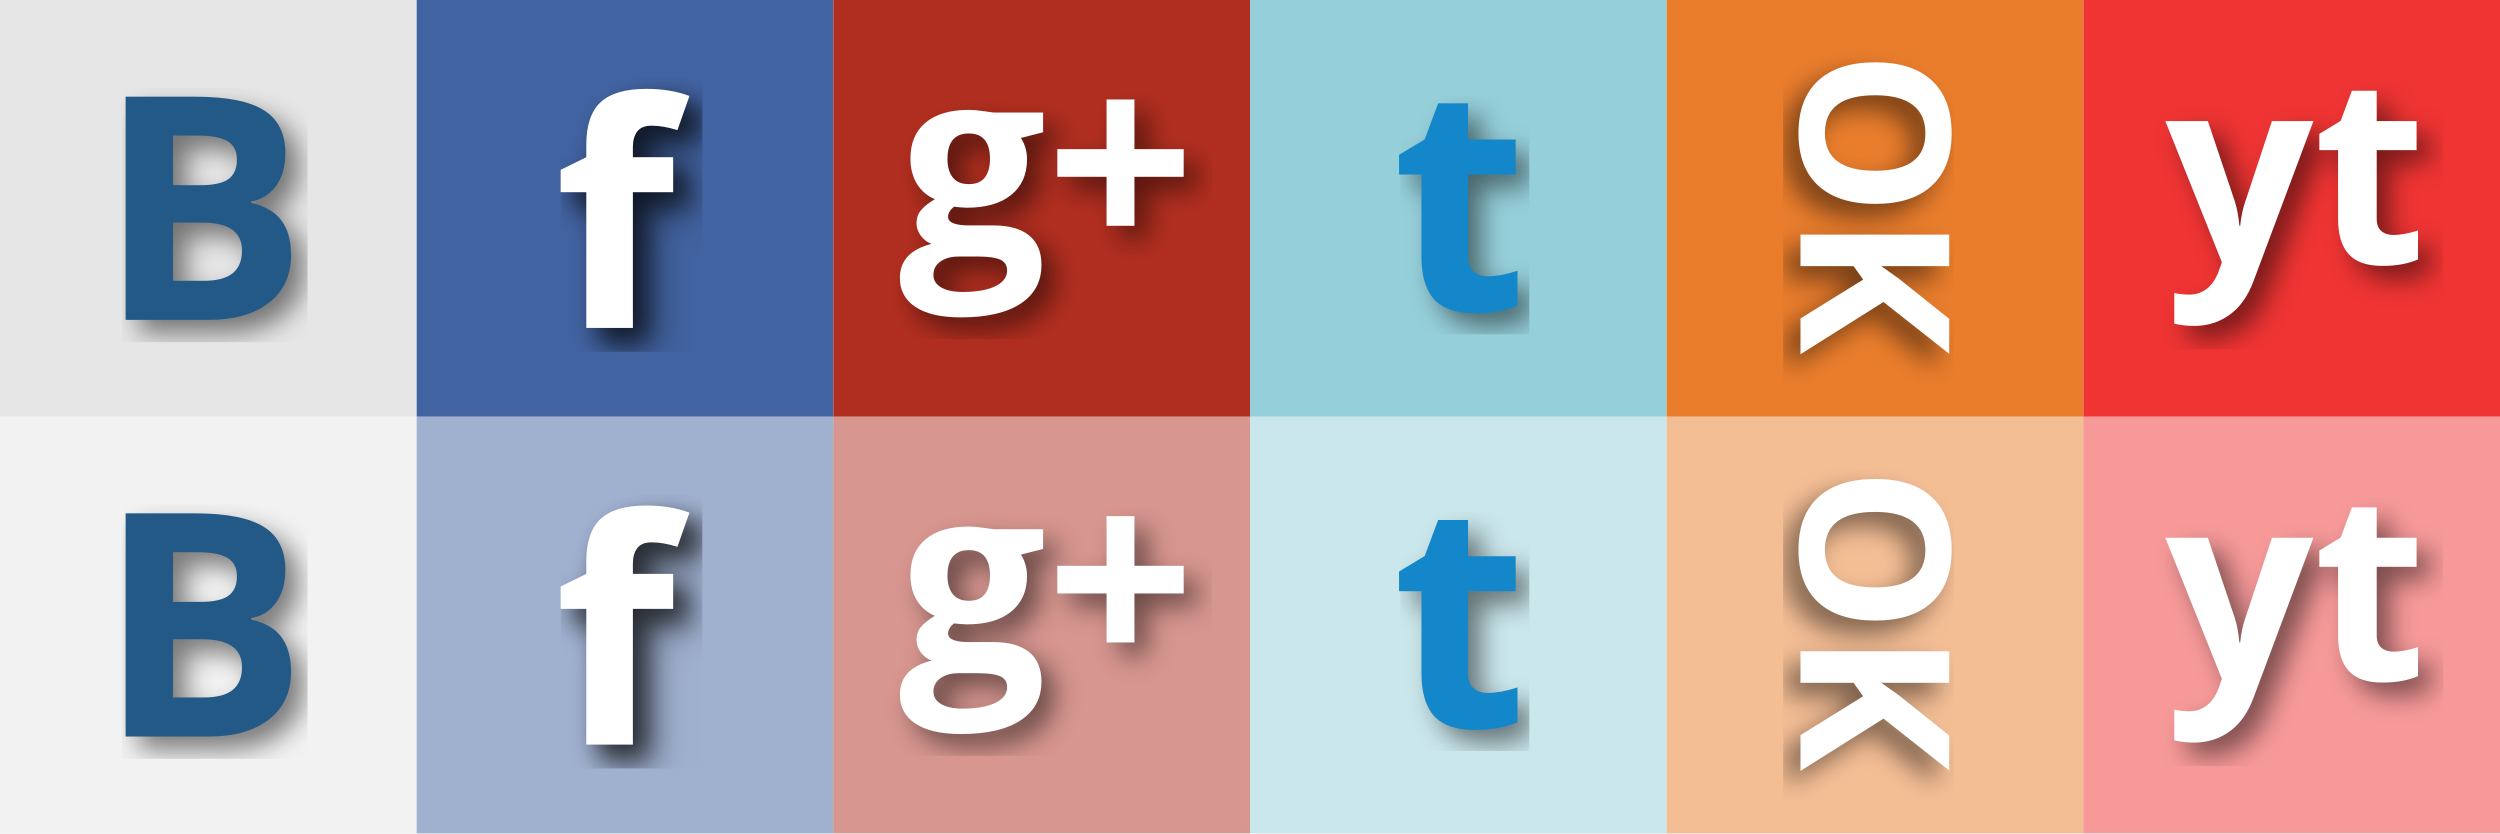
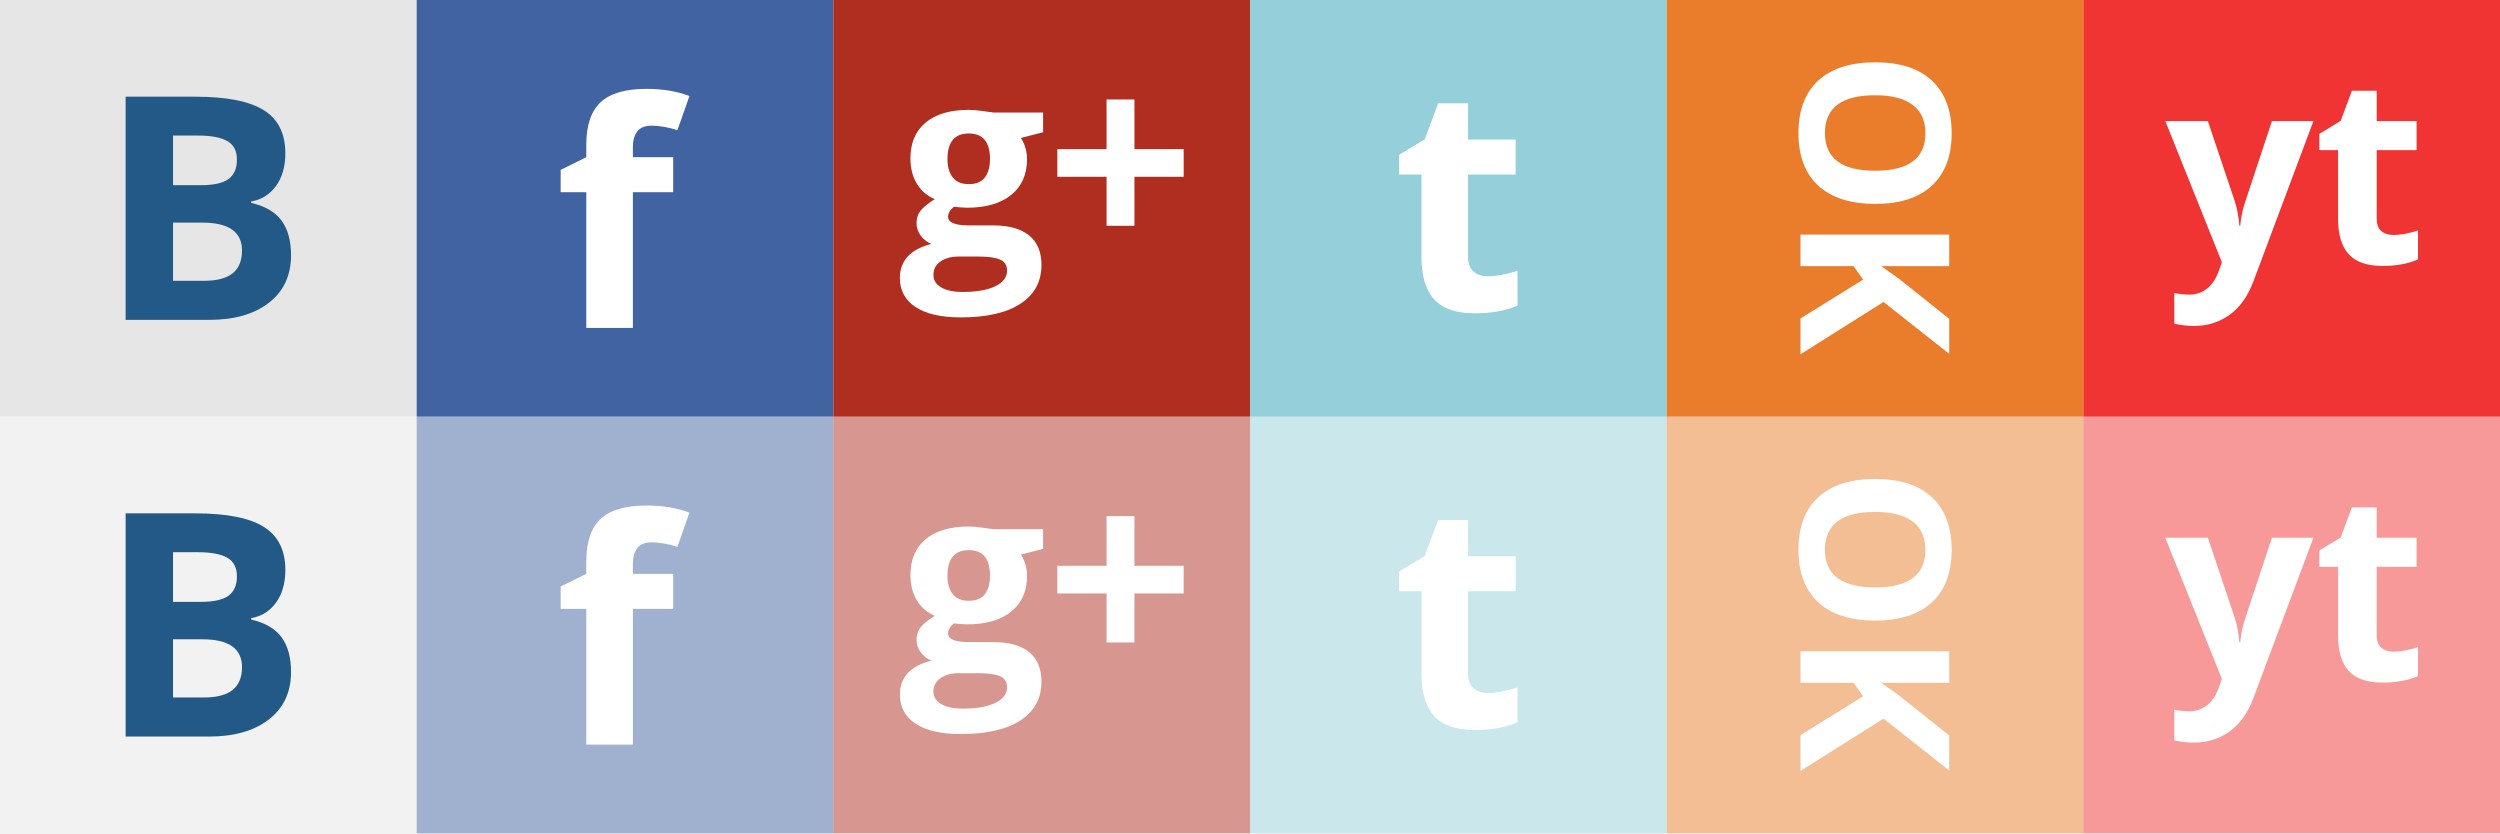
<svg xmlns="http://www.w3.org/2000/svg" width="192" height="64" id="svg2" version="1.1">
  <defs id="defs4">
    <filter id="filter4038" style="color-interpolation-filters:sRGB;">
      <feFlood id="feFlood4040" flood-opacity="0.5" flood-color="rgb(0,0,0)" result="flood" />
      <feComposite id="feComposite4042" in2="SourceGraphic" in="flood" operator="in" result="composite1" />
      <feGaussianBlur id="feGaussianBlur4044" in="composite" stdDeviation="2" result="blur" />
      <feOffset id="feOffset4046" dx="2" dy="2" result="offset" />
      <feComposite id="feComposite4048" in2="offset" in="SourceGraphic" operator="over" result="composite2" />
    </filter>
    <filter id="filter4050" style="color-interpolation-filters:sRGB;">
      <feFlood id="feFlood4052" flood-opacity="0.5" flood-color="rgb(0,0,0)" result="flood" />
      <feComposite id="feComposite4054" in2="SourceGraphic" in="flood" operator="in" result="composite1" />
      <feGaussianBlur id="feGaussianBlur4056" in="composite" stdDeviation="2" result="blur" />
      <feOffset id="feOffset4058" dx="2" dy="2" result="offset" />
      <feComposite id="feComposite4060" in2="offset" in="SourceGraphic" operator="over" result="composite2" />
    </filter>
    <filter id="filter4062" style="color-interpolation-filters:sRGB;">
      <feFlood id="feFlood4064" flood-opacity="0.5" flood-color="rgb(0,0,0)" result="flood" />
      <feComposite id="feComposite4066" in2="SourceGraphic" in="flood" operator="in" result="composite1" />
      <feGaussianBlur id="feGaussianBlur4068" in="composite" stdDeviation="2" result="blur" />
      <feOffset id="feOffset4070" dx="2" dy="2" result="offset" />
      <feComposite id="feComposite4072" in2="offset" in="SourceGraphic" operator="over" result="composite2" />
    </filter>
    <filter id="filter4074" style="color-interpolation-filters:sRGB;">
      <feFlood id="feFlood4076" flood-opacity="0.5" flood-color="rgb(0,0,0)" result="flood" />
      <feComposite id="feComposite4078" in2="SourceGraphic" in="flood" operator="in" result="composite1" />
      <feGaussianBlur id="feGaussianBlur4080" in="composite" stdDeviation="2" result="blur" />
      <feOffset id="feOffset4082" dx="2" dy="2" result="offset" />
      <feComposite id="feComposite4084" in2="offset" in="SourceGraphic" operator="over" result="composite2" />
    </filter>
    <filter id="filter4128" style="color-interpolation-filters:sRGB;">
      <feFlood id="feFlood4130" flood-opacity="0.5" flood-color="rgb(0,0,0)" result="flood" />
      <feComposite id="feComposite4132" in2="SourceGraphic" in="flood" operator="in" result="composite1" />
      <feGaussianBlur id="feGaussianBlur4134" in="composite" stdDeviation="1" result="blur" />
      <feOffset id="feOffset4136" dx="1" dy="1" result="offset" />
      <feComposite id="feComposite4138" in2="offset" in="SourceGraphic" operator="over" result="composite2" />
    </filter>
    <filter id="filter4140" style="color-interpolation-filters:sRGB;">
      <feFlood id="feFlood4142" flood-opacity="0.5" flood-color="rgb(0,0,0)" result="flood" />
      <feComposite id="feComposite4144" in2="SourceGraphic" in="flood" operator="in" result="composite1" />
      <feGaussianBlur id="feGaussianBlur4146" in="composite" stdDeviation="1" result="blur" />
      <feOffset id="feOffset4148" dx="1" dy="1" result="offset" />
      <feComposite id="feComposite4150" in2="offset" in="SourceGraphic" operator="over" result="composite2" />
    </filter>
    <filter id="filter4152" style="color-interpolation-filters:sRGB;">
      <feFlood id="feFlood4154" flood-opacity="0.5" flood-color="rgb(0,0,0)" result="flood" />
      <feComposite id="feComposite4156" in2="SourceGraphic" in="flood" operator="in" result="composite1" />
      <feGaussianBlur id="feGaussianBlur4158" in="composite" stdDeviation="1" result="blur" />
      <feOffset id="feOffset4160" dx="1" dy="1" result="offset" />
      <feComposite id="feComposite4162" in2="offset" in="SourceGraphic" operator="over" result="composite2" />
    </filter>
    <filter id="filter4170" style="color-interpolation-filters:sRGB;">
      <feFlood id="feFlood4172" flood-opacity="0.5" flood-color="rgb(0,0,0)" result="flood" />
      <feComposite id="feComposite4174" in2="SourceGraphic" in="flood" operator="in" result="composite1" />
      <feGaussianBlur id="feGaussianBlur4176" in="composite" stdDeviation="1" result="blur" />
      <feOffset id="feOffset4178" dx="1" dy="1" result="offset" />
      <feComposite id="feComposite4180" in2="offset" in="SourceGraphic" operator="over" result="fbSourceGraphic" />
      <feColorMatrix result="fbSourceGraphicAlpha" in="fbSourceGraphic" values="0 0 0 -1 0 0 0 0 -1 0 0 0 0 -1 0 0 0 0 1 0" id="feColorMatrix4216" />
      <feFlood id="feFlood4218" flood-opacity="0.5" flood-color="rgb(0,0,0)" result="flood" in="fbSourceGraphic" />
      <feComposite id="feComposite4220" in2="fbSourceGraphic" in="flood" operator="in" result="composite1" />
      <feGaussianBlur id="feGaussianBlur4222" in="composite" stdDeviation="1" result="blur" />
      <feOffset id="feOffset4224" dx="1" dy="1" result="offset" />
      <feComposite id="feComposite4226" in2="offset" in="fbSourceGraphic" operator="over" result="composite2" />
    </filter>
    <filter id="filter4204" style="color-interpolation-filters:sRGB;">
      <feFlood id="feFlood4206" flood-opacity="0.5" flood-color="rgb(0,0,0)" result="flood" />
      <feComposite id="feComposite4208" in2="SourceGraphic" in="flood" operator="in" result="composite1" />
      <feGaussianBlur id="feGaussianBlur4210" in="composite" stdDeviation="1" result="blur" />
      <feOffset id="feOffset4212" dx="1" dy="1" result="offset" />
      <feComposite id="feComposite4214" in2="offset" in="SourceGraphic" operator="over" result="composite2" />
    </filter>
    <filter id="filter4228" style="color-interpolation-filters:sRGB;">
      <feFlood id="feFlood4230" flood-opacity="0.5" flood-color="rgb(0,0,0)" result="flood" />
      <feComposite id="feComposite4232" in2="SourceGraphic" in="flood" operator="in" result="composite1" />
      <feGaussianBlur id="feGaussianBlur4234" in="composite" stdDeviation="1" result="blur" />
      <feOffset id="feOffset4236" dx="1" dy="1" result="offset" />
      <feComposite id="feComposite4238" in2="offset" in="SourceGraphic" operator="over" result="composite2" />
    </filter>
    <filter color-interpolation-filters="sRGB" id="filter4128-5">
      <feFlood id="feFlood4130-3" flood-opacity="0.5" flood-color="rgb(0,0,0)" result="flood" />
      <feComposite id="feComposite4132-2" in2="SourceGraphic" in="flood" operator="in" result="composite1" />
      <feGaussianBlur id="feGaussianBlur4134-1" stdDeviation="1" result="blur" />
      <feOffset id="feOffset4136-3" dx="1" dy="1" result="offset" />
      <feComposite id="feComposite4138-1" in2="offset" in="SourceGraphic" operator="over" result="composite2" />
    </filter>
    <filter color-interpolation-filters="sRGB" id="filter4140-2">
      <feFlood id="feFlood4142-7" flood-opacity="0.5" flood-color="rgb(0,0,0)" result="flood" />
      <feComposite id="feComposite4144-5" in2="SourceGraphic" in="flood" operator="in" result="composite1" />
      <feGaussianBlur id="feGaussianBlur4146-8" stdDeviation="1" result="blur" />
      <feOffset id="feOffset4148-5" dx="1" dy="1" result="offset" />
      <feComposite id="feComposite4150-5" in2="offset" in="SourceGraphic" operator="over" result="composite2" />
    </filter>
    <filter color-interpolation-filters="sRGB" id="filter4152-1">
      <feFlood id="feFlood4154-5" flood-opacity="0.5" flood-color="rgb(0,0,0)" result="flood" />
      <feComposite id="feComposite4156-2" in2="SourceGraphic" in="flood" operator="in" result="composite1" />
      <feGaussianBlur id="feGaussianBlur4158-8" stdDeviation="1" result="blur" />
      <feOffset id="feOffset4160-4" dx="1" dy="1" result="offset" />
      <feComposite id="feComposite4162-5" in2="offset" in="SourceGraphic" operator="over" result="composite2" />
    </filter>
    <filter color-interpolation-filters="sRGB" id="filter4204-1">
      <feFlood id="feFlood4206-7" flood-opacity="0.5" flood-color="rgb(0,0,0)" result="flood" />
      <feComposite id="feComposite4208-8" in2="SourceGraphic" in="flood" operator="in" result="composite1" />
      <feGaussianBlur id="feGaussianBlur4210-2" stdDeviation="1" result="blur" />
      <feOffset id="feOffset4212-6" dx="1" dy="1" result="offset" />
      <feComposite id="feComposite4214-7" in2="offset" in="SourceGraphic" operator="over" result="composite2" />
    </filter>
    <filter color-interpolation-filters="sRGB" id="filter4170-5">
      <feFlood id="feFlood4172-2" flood-opacity="0.5" flood-color="rgb(0,0,0)" result="flood" />
      <feComposite id="feComposite4174-1" in2="SourceGraphic" in="flood" operator="in" result="composite1" />
      <feGaussianBlur id="feGaussianBlur4176-0" stdDeviation="1" result="blur" />
      <feOffset id="feOffset4178-1" dx="1" dy="1" result="offset" />
      <feComposite id="feComposite4180-9" in2="offset" in="SourceGraphic" operator="over" result="fbSourceGraphic" />
      <feColorMatrix result="fbSourceGraphicAlpha" in="fbSourceGraphic" values="0 0 0 -1 0 0 0 0 -1 0 0 0 0 -1 0 0 0 0 1 0" id="feColorMatrix4216-8" />
      <feFlood id="feFlood4218-8" flood-opacity="0.5" flood-color="rgb(0,0,0)" result="flood" in="fbSourceGraphic" />
      <feComposite id="feComposite4220-2" in2="fbSourceGraphic" in="flood" operator="in" result="composite1" />
      <feGaussianBlur id="feGaussianBlur4222-3" stdDeviation="1" result="blur" />
      <feOffset id="feOffset4224-9" dx="1" dy="1" result="offset" />
      <feComposite id="feComposite4226-5" in2="offset" in="fbSourceGraphic" operator="over" result="composite2" />
    </filter>
    <filter color-interpolation-filters="sRGB" id="filter4228-4">
      <feFlood id="feFlood4230-3" flood-opacity="0.5" flood-color="rgb(0,0,0)" result="flood" />
      <feComposite id="feComposite4232-3" in2="SourceGraphic" in="flood" operator="in" result="composite1" />
      <feGaussianBlur id="feGaussianBlur4234-1" stdDeviation="1" result="blur" />
      <feOffset id="feOffset4236-1" dx="1" dy="1" result="offset" />
      <feComposite id="feComposite4238-0" in2="offset" in="SourceGraphic" operator="over" result="composite2" />
    </filter>
  </defs>
  <g id="layer1" transform="translate(0,-988.3622)" style="display:inline">
    <rect style="fill:#ffffff;fill-opacity:1;stroke:none" id="rect4240" width="192" height="64" x="0" y="0" transform="translate(0,988.3622)" />
  </g>
  <g id="layer2" style="display:inline">
    <rect style="fill:#e6e6e6;fill-opacity:1;stroke:none" id="rect3027" width="32" height="32" x="0" y="0" />
    <rect style="fill:#4263a1;fill-opacity:1;stroke:none" id="rect3029" width="32" height="32" x="32" y="0" />
    <rect style="fill:#95cfda;fill-opacity:1;stroke:none" id="rect3031" width="32" height="32" x="96" y="0" />
    <rect style="fill:#b02e1f;fill-opacity:1;stroke:none" id="rect3037" width="32" height="32" x="64" y="0" />
    <rect style="fill:#e97d2c;fill-opacity:1;stroke:none" id="rect3039" width="32" height="32" x="128" y="0" />
    <rect style="fill:#ef3433;fill-opacity:1;stroke:none" id="rect3853" width="32" height="32" x="160" y="0" />
-     <text xml:space="preserve" style="font-size:144px;font-style:normal;font-variant:normal;font-weight:normal;font-stretch:normal;line-height:125%;letter-spacing:0px;word-spacing:0px;fill:#235987;fill-opacity:1;stroke:none;filter:url(#filter4228);font-family:Open Sans;-inkscape-font-specification:Open Sans" x="7.492" y="24.566" id="text3866">
-       <tspan id="tspan3868" x="7.492" y="24.566" style="font-size:24px;font-weight:bold;fill:#235987;fill-opacity:1;-inkscape-font-specification:Open Sans Bold">B</tspan>
+     <text xml:space="preserve" style="font-size:144px;font-style:normal;font-variant:normal;font-weight:normal;font-stretch:normal;line-height:125%;letter-spacing:0px;word-spacing:0px;fill:#235987;fill-opacity:1;stroke:none;font-family:Open Sans;-inkscape-font-specification:Open Sans" x="7.492" y="24.566" id="text3866">
+       <tspan id="tspan3868" x="7.492" y="24.566" style="font-size:24px;font-weight:bold;fill:#235987;fill-opacity:1;-inkscape-font-specification:Open Sans Bold;">B</tspan>
    </text>
-     <text xml:space="preserve" style="font-size:144px;font-style:normal;font-variant:normal;font-weight:normal;font-stretch:normal;line-height:125%;letter-spacing:0px;word-spacing:0px;fill:#ffffff;fill-opacity:1;stroke:none;display:inline;filter:url(#filter4170);font-family:Open Sans;-inkscape-font-specification:Open Sans" x="42.574" y="25.182" id="text3866-5">
-       <tspan id="tspan3868-3" x="42.574" y="25.182" style="font-size:24px;font-weight:bold;fill:#ffffff;-inkscape-font-specification:Open Sans Bold">f</tspan>
+     <text xml:space="preserve" style="font-size:144px;font-style:normal;font-variant:normal;font-weight:normal;font-stretch:normal;line-height:125%;letter-spacing:0px;word-spacing:0px;fill:#ffffff;fill-opacity:1;stroke:none;display:inline;font-family:Open Sans;-inkscape-font-specification:Open Sans" x="42.574" y="25.182" id="text3866-5">
+       <tspan id="tspan3868-3" x="42.574" y="25.182" style="font-size:24px;font-weight:bold;fill:#ffffff;-inkscape-font-specification:Open Sans Bold;">f</tspan>
    </text>
-     <text xml:space="preserve" style="font-size:144px;font-style:normal;font-variant:normal;font-weight:normal;font-stretch:normal;line-height:125%;letter-spacing:0px;word-spacing:0px;fill:#ffffff;fill-opacity:1;stroke:none;display:inline;filter:url(#filter4204);font-family:Open Sans;-inkscape-font-specification:Open Sans" x="69.048" y="19.56" id="text3866-5-3">
-       <tspan id="tspan3868-3-0" x="69.048" y="19.56" style="font-size:20px;font-weight:bold;fill:#ffffff;-inkscape-font-specification:Open Sans Bold">g+</tspan>
+     <text xml:space="preserve" style="font-size:144px;font-style:normal;font-variant:normal;font-weight:normal;font-stretch:normal;line-height:125%;letter-spacing:0px;word-spacing:0px;fill:#ffffff;fill-opacity:1;stroke:none;display:inline;font-family:Open Sans;-inkscape-font-specification:Open Sans" x="69.048" y="19.56" id="text3866-5-3">
+       <tspan id="tspan3868-3-0" x="69.048" y="19.56" style="font-size:20px;font-weight:bold;fill:#ffffff;-inkscape-font-specification:Open Sans Bold;">g+</tspan>
    </text>
-     <text xml:space="preserve" style="font-size:144px;font-style:normal;font-variant:normal;font-weight:normal;font-stretch:normal;line-height:125%;letter-spacing:0px;word-spacing:0px;fill:#1486ca;fill-opacity:1;stroke:none;display:inline;filter:url(#filter4152);font-family:Open Sans;-inkscape-font-specification:Open Sans" x="106.902" y="23.828" id="text3866-5-3-8">
-       <tspan id="tspan3868-3-0-0" x="106.902" y="23.828" style="font-size:24px;font-weight:bold;fill:#1486ca;fill-opacity:1;-inkscape-font-specification:Open Sans Bold">t</tspan>
+     <text xml:space="preserve" style="font-size:144px;font-style:normal;font-variant:normal;font-weight:normal;font-stretch:normal;line-height:125%;letter-spacing:0px;word-spacing:0px;fill:#ffffff;fill-opacity:1;stroke:none;display:inline;font-family:Open Sans;-inkscape-font-specification:Open Sans" x="106.902" y="23.828" id="text3866-5-3-8">
+       <tspan id="tspan3868-3-0-0" x="106.902" y="23.828" style="font-size:24px;font-weight:bold;fill:#ffffff;fill-opacity:1;-inkscape-font-specification:Open Sans Bold">t</tspan>
    </text>
-     <text xml:space="preserve" style="font-size:144px;font-style:normal;font-variant:normal;font-weight:normal;font-stretch:normal;line-height:125%;letter-spacing:0px;word-spacing:0px;fill:#ffffff;fill-opacity:1;stroke:none;display:inline;filter:url(#filter4140);font-family:Open Sans;-inkscape-font-specification:Open Sans" x="2.329" y="-137.562" id="text3866-5-3-8-1" transform="matrix(0,1,-1,0,0.715332,1.519043)">
-       <tspan id="tspan3868-3-0-0-3" x="2.329" y="-137.562" style="font-size:16px;font-weight:bold;fill:#ffffff;-inkscape-font-specification:Open Sans Bold">OK</tspan>
+     <text xml:space="preserve" style="font-size:144px;font-style:normal;font-variant:normal;font-weight:normal;font-stretch:normal;line-height:125%;letter-spacing:0px;word-spacing:0px;fill:#ffffff;fill-opacity:1;stroke:none;display:inline;font-family:Open Sans;-inkscape-font-specification:Open Sans" x="2.329" y="-137.562" id="text3866-5-3-8-1" transform="matrix(0,1,-1,0,0.715332,1.519043)">
+       <tspan id="tspan3868-3-0-0-3" x="2.329" y="-137.562" style="font-size:16px;font-weight:bold;fill:#ffffff;-inkscape-font-specification:Open Sans Bold;">OK</tspan>
    </text>
-     <text xml:space="preserve" style="font-size:144px;font-style:normal;font-variant:normal;font-weight:normal;font-stretch:normal;line-height:125%;letter-spacing:0px;word-spacing:0px;fill:#ffffff;fill-opacity:1;stroke:none;display:inline;filter:url(#filter4128);font-family:Open Sans;-inkscape-font-specification:Open Sans" x="166.298" y="20.219" id="text3866-5-5">
-       <tspan id="tspan3868-3-2" x="166.298" y="20.219" style="font-size:20px;font-weight:bold;fill:#ffffff;-inkscape-font-specification:Open Sans Bold">yt</tspan>
+     <text xml:space="preserve" style="font-size:144px;font-style:normal;font-variant:normal;font-weight:normal;font-stretch:normal;line-height:125%;letter-spacing:0px;word-spacing:0px;fill:#ffffff;fill-opacity:1;stroke:none;display:inline;font-family:Open Sans;-inkscape-font-specification:Open Sans" x="166.298" y="20.219" id="text3866-5-5">
+       <tspan id="tspan3868-3-2" x="166.298" y="20.219" style="font-size:20px;font-weight:bold;fill:#ffffff;-inkscape-font-specification:Open Sans Bold;">yt</tspan>
    </text>
    <rect style="fill:#e6e6e6;fill-opacity:1;stroke:none;display:inline;opacity:0.5" id="rect3027-6" width="32" height="32" x="0" y="32" />
    <rect style="fill:#4263a1;fill-opacity:1;stroke:none;display:inline;opacity:0.5" id="rect3029-2" width="32" height="32" x="32" y="32" />
    <rect style="fill:#95cfda;fill-opacity:1;stroke:none;display:inline;opacity:0.5" id="rect3031-6" width="32" height="32" x="96" y="32" />
    <rect style="fill:#b02e1f;fill-opacity:1;stroke:none;display:inline;opacity:0.5" id="rect3037-1" width="32" height="32" x="64" y="32" />
    <rect style="fill:#e97d2c;fill-opacity:1;stroke:none;display:inline;opacity:0.5" id="rect3039-2" width="32" height="32" x="128" y="32" />
    <rect style="fill:#ef3433;fill-opacity:1;stroke:none;display:inline;opacity:0.5" id="rect3853-2" width="32" height="32" x="160" y="32" />
-     <text xml:space="preserve" style="font-size:144px;font-style:normal;font-variant:normal;font-weight:normal;font-stretch:normal;line-height:125%;letter-spacing:0px;word-spacing:0px;fill:#235987;fill-opacity:1;stroke:none;display:inline;filter:url(#filter4228-4);font-family:Open Sans;-inkscape-font-specification:Open Sans" x="7.492" y="56.566" id="text3866-8">
-       <tspan id="tspan3868-39" x="7.492" y="56.566" style="font-size:24px;font-weight:bold;fill:#235987;fill-opacity:1;-inkscape-font-specification:Open Sans Bold">B</tspan>
+     <text xml:space="preserve" style="font-size:144px;font-style:normal;font-variant:normal;font-weight:normal;font-stretch:normal;line-height:125%;letter-spacing:0px;word-spacing:0px;fill:#235987;fill-opacity:1;stroke:none;display:inline;font-family:Open Sans;-inkscape-font-specification:Open Sans" x="7.492" y="56.566" id="text3866-8">
+       <tspan id="tspan3868-39" x="7.492" y="56.566" style="font-size:24px;font-weight:bold;fill:#235987;fill-opacity:1;-inkscape-font-specification:Open Sans Bold;">B</tspan>
    </text>
-     <text xml:space="preserve" style="font-size:144px;font-style:normal;font-variant:normal;font-weight:normal;font-stretch:normal;line-height:125%;letter-spacing:0px;word-spacing:0px;fill:#ffffff;fill-opacity:1;stroke:none;display:inline;filter:url(#filter4170-5);font-family:Open Sans;-inkscape-font-specification:Open Sans" x="42.574" y="57.182" id="text3866-5-8">
-       <tspan id="tspan3868-3-7" x="42.574" y="57.182" style="font-size:24px;font-weight:bold;fill:#ffffff;-inkscape-font-specification:Open Sans Bold">f</tspan>
+     <text xml:space="preserve" style="font-size:144px;font-style:normal;font-variant:normal;font-weight:normal;font-stretch:normal;line-height:125%;letter-spacing:0px;word-spacing:0px;fill:#ffffff;fill-opacity:1;stroke:none;display:inline;font-family:Open Sans;-inkscape-font-specification:Open Sans" x="42.574" y="57.182" id="text3866-5-8">
+       <tspan id="tspan3868-3-7" x="42.574" y="57.182" style="font-size:24px;font-weight:bold;fill:#ffffff;-inkscape-font-specification:Open Sans Bold;">f</tspan>
    </text>
-     <text xml:space="preserve" style="font-size:144px;font-style:normal;font-variant:normal;font-weight:normal;font-stretch:normal;line-height:125%;letter-spacing:0px;word-spacing:0px;fill:#ffffff;fill-opacity:1;stroke:none;display:inline;filter:url(#filter4204-1);font-family:Open Sans;-inkscape-font-specification:Open Sans" x="69.048" y="51.56" id="text3866-5-3-85">
-       <tspan id="tspan3868-3-0-4" x="69.048" y="51.56" style="font-size:20px;font-weight:bold;fill:#ffffff;-inkscape-font-specification:Open Sans Bold">g+</tspan>
+     <text xml:space="preserve" style="font-size:144px;font-style:normal;font-variant:normal;font-weight:normal;font-stretch:normal;line-height:125%;letter-spacing:0px;word-spacing:0px;fill:#ffffff;fill-opacity:1;stroke:none;display:inline;font-family:Open Sans;-inkscape-font-specification:Open Sans" x="69.048" y="51.56" id="text3866-5-3-85">
+       <tspan id="tspan3868-3-0-4" x="69.048" y="51.56" style="font-size:20px;font-weight:bold;fill:#ffffff;-inkscape-font-specification:Open Sans Bold;">g+</tspan>
    </text>
-     <text xml:space="preserve" style="font-size:144px;font-style:normal;font-variant:normal;font-weight:normal;font-stretch:normal;line-height:125%;letter-spacing:0px;word-spacing:0px;fill:#1486ca;fill-opacity:1;stroke:none;display:inline;filter:url(#filter4152-1);font-family:Open Sans;-inkscape-font-specification:Open Sans" x="106.902" y="55.828" id="text3866-5-3-8-2">
-       <tspan id="tspan3868-3-0-0-8" x="106.902" y="55.828" style="font-size:24px;font-weight:bold;fill:#1486ca;fill-opacity:1;-inkscape-font-specification:Open Sans Bold">t</tspan>
+     <text xml:space="preserve" style="font-size:144px;font-style:normal;font-variant:normal;font-weight:normal;font-stretch:normal;line-height:125%;letter-spacing:0px;word-spacing:0px;fill:#ffffff;fill-opacity:1;stroke:none;display:inline;font-family:Open Sans;-inkscape-font-specification:Open Sans" x="106.902" y="55.828" id="text3866-5-3-8-2">
+       <tspan id="tspan3868-3-0-0-8" x="106.902" y="55.828" style="font-size:24px;font-weight:bold;fill:#ffffff;fill-opacity:1;-inkscape-font-specification:Open Sans Bold">t</tspan>
    </text>
-     <text xml:space="preserve" style="font-size:144px;font-style:normal;font-variant:normal;font-weight:normal;font-stretch:normal;line-height:125%;letter-spacing:0px;word-spacing:0px;fill:#ffffff;fill-opacity:1;stroke:none;display:inline;filter:url(#filter4140-2);font-family:Open Sans;-inkscape-font-specification:Open Sans" x="2.329" y="-137.562" id="text3866-5-3-8-1-5" transform="matrix(0,1,-1,0,0.7153318,33.51904)">
-       <tspan id="tspan3868-3-0-0-3-3" x="2.329" y="-137.562" style="font-size:16px;font-weight:bold;fill:#ffffff;-inkscape-font-specification:Open Sans Bold">OK</tspan>
+     <text xml:space="preserve" style="font-size:144px;font-style:normal;font-variant:normal;font-weight:normal;font-stretch:normal;line-height:125%;letter-spacing:0px;word-spacing:0px;fill:#ffffff;fill-opacity:1;stroke:none;display:inline;font-family:Open Sans;-inkscape-font-specification:Open Sans" x="2.329" y="-137.562" id="text3866-5-3-8-1-5" transform="matrix(0,1,-1,0,0.7153318,33.51904)">
+       <tspan id="tspan3868-3-0-0-3-3" x="2.329" y="-137.562" style="font-size:16px;font-weight:bold;fill:#ffffff;-inkscape-font-specification:Open Sans Bold;">OK</tspan>
    </text>
-     <text xml:space="preserve" style="font-size:144px;font-style:normal;font-variant:normal;font-weight:normal;font-stretch:normal;line-height:125%;letter-spacing:0px;word-spacing:0px;fill:#ffffff;fill-opacity:1;stroke:none;display:inline;filter:url(#filter4128-5);font-family:Open Sans;-inkscape-font-specification:Open Sans" x="166.298" y="52.219" id="text3866-5-5-8">
-       <tspan id="tspan3868-3-2-3" x="166.298" y="52.219" style="font-size:20px;font-weight:bold;fill:#ffffff;-inkscape-font-specification:Open Sans Bold">yt</tspan>
+     <text xml:space="preserve" style="font-size:144px;font-style:normal;font-variant:normal;font-weight:normal;font-stretch:normal;line-height:125%;letter-spacing:0px;word-spacing:0px;fill:#ffffff;fill-opacity:1;stroke:none;display:inline;font-family:Open Sans;-inkscape-font-specification:Open Sans" x="166.298" y="52.219" id="text3866-5-5-8">
+       <tspan id="tspan3868-3-2-3" x="166.298" y="52.219" style="font-size:20px;font-weight:bold;fill:#ffffff;-inkscape-font-specification:Open Sans Bold;">yt</tspan>
    </text>
  </g>
</svg>
